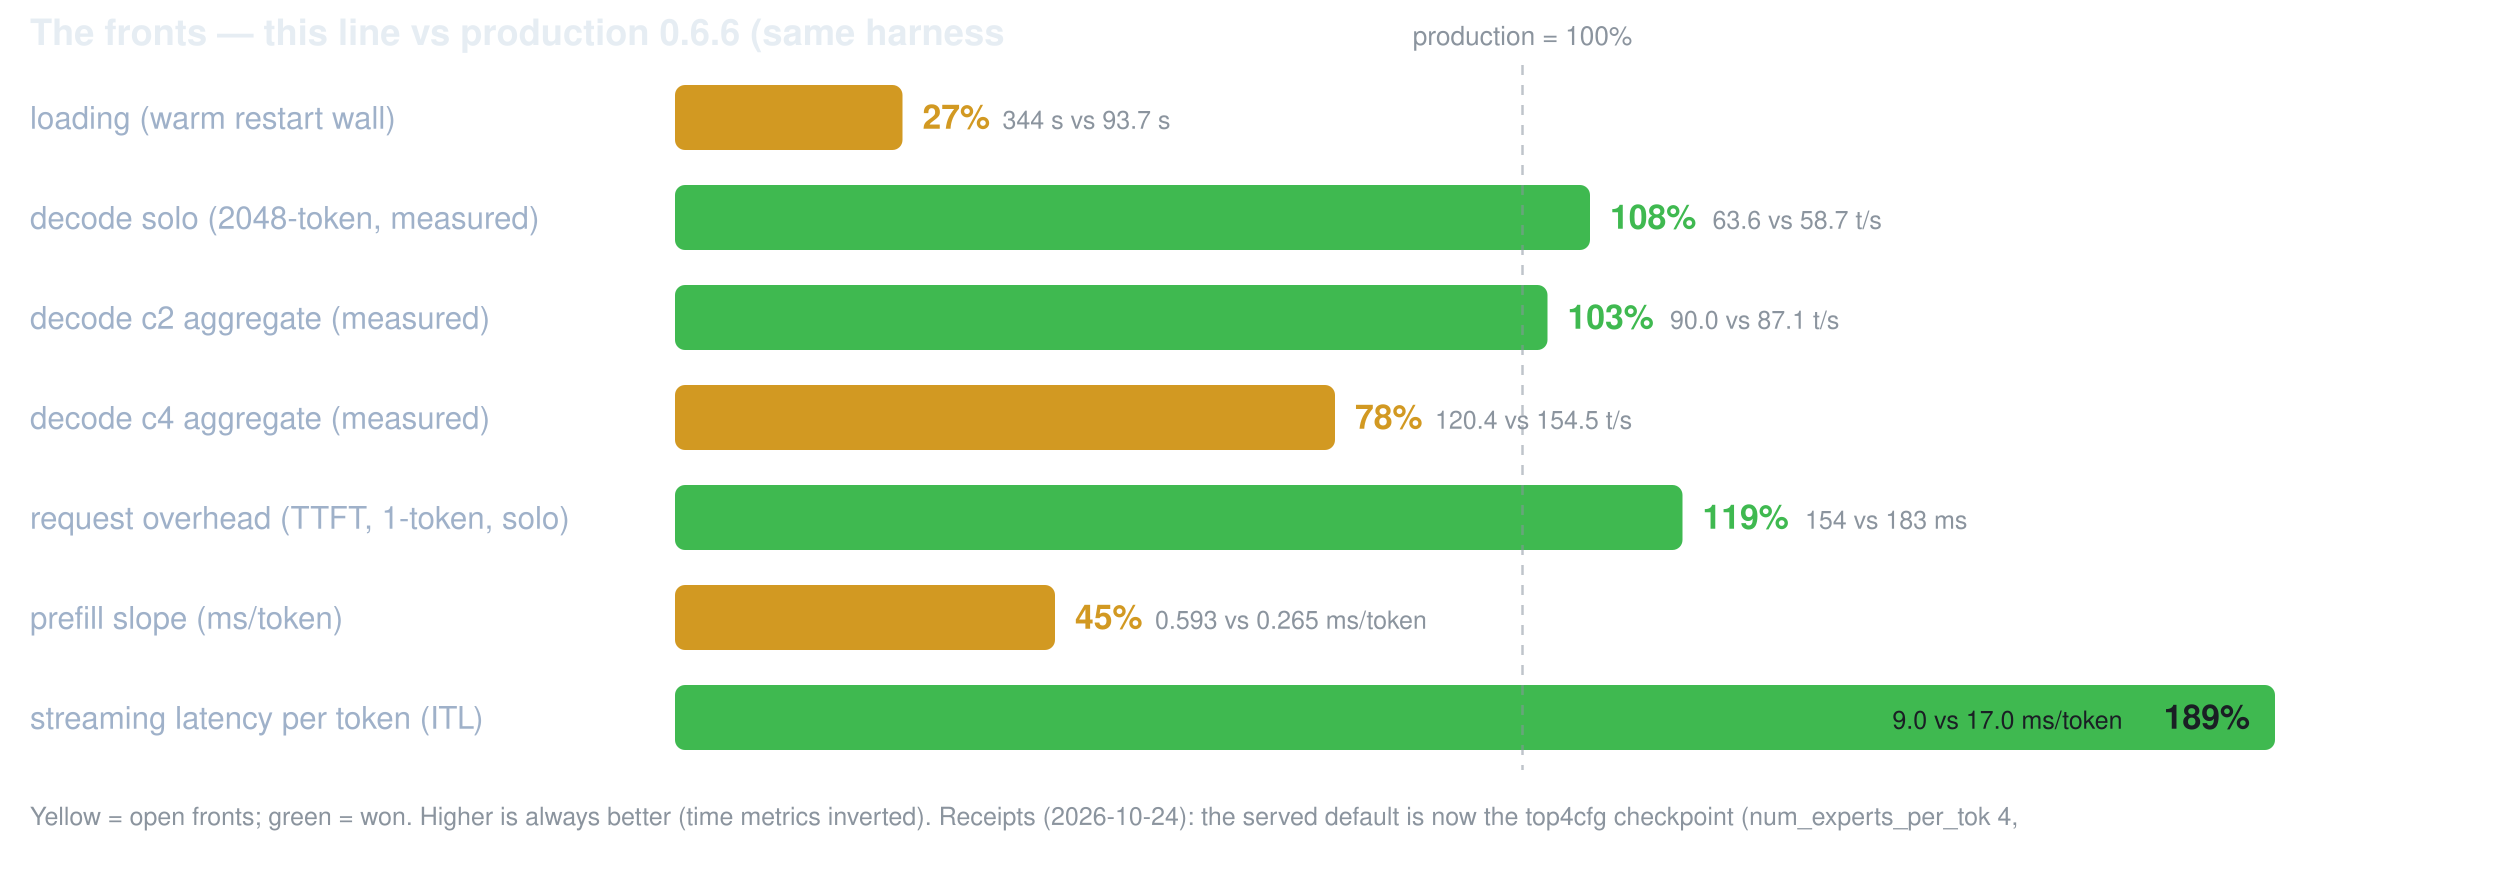
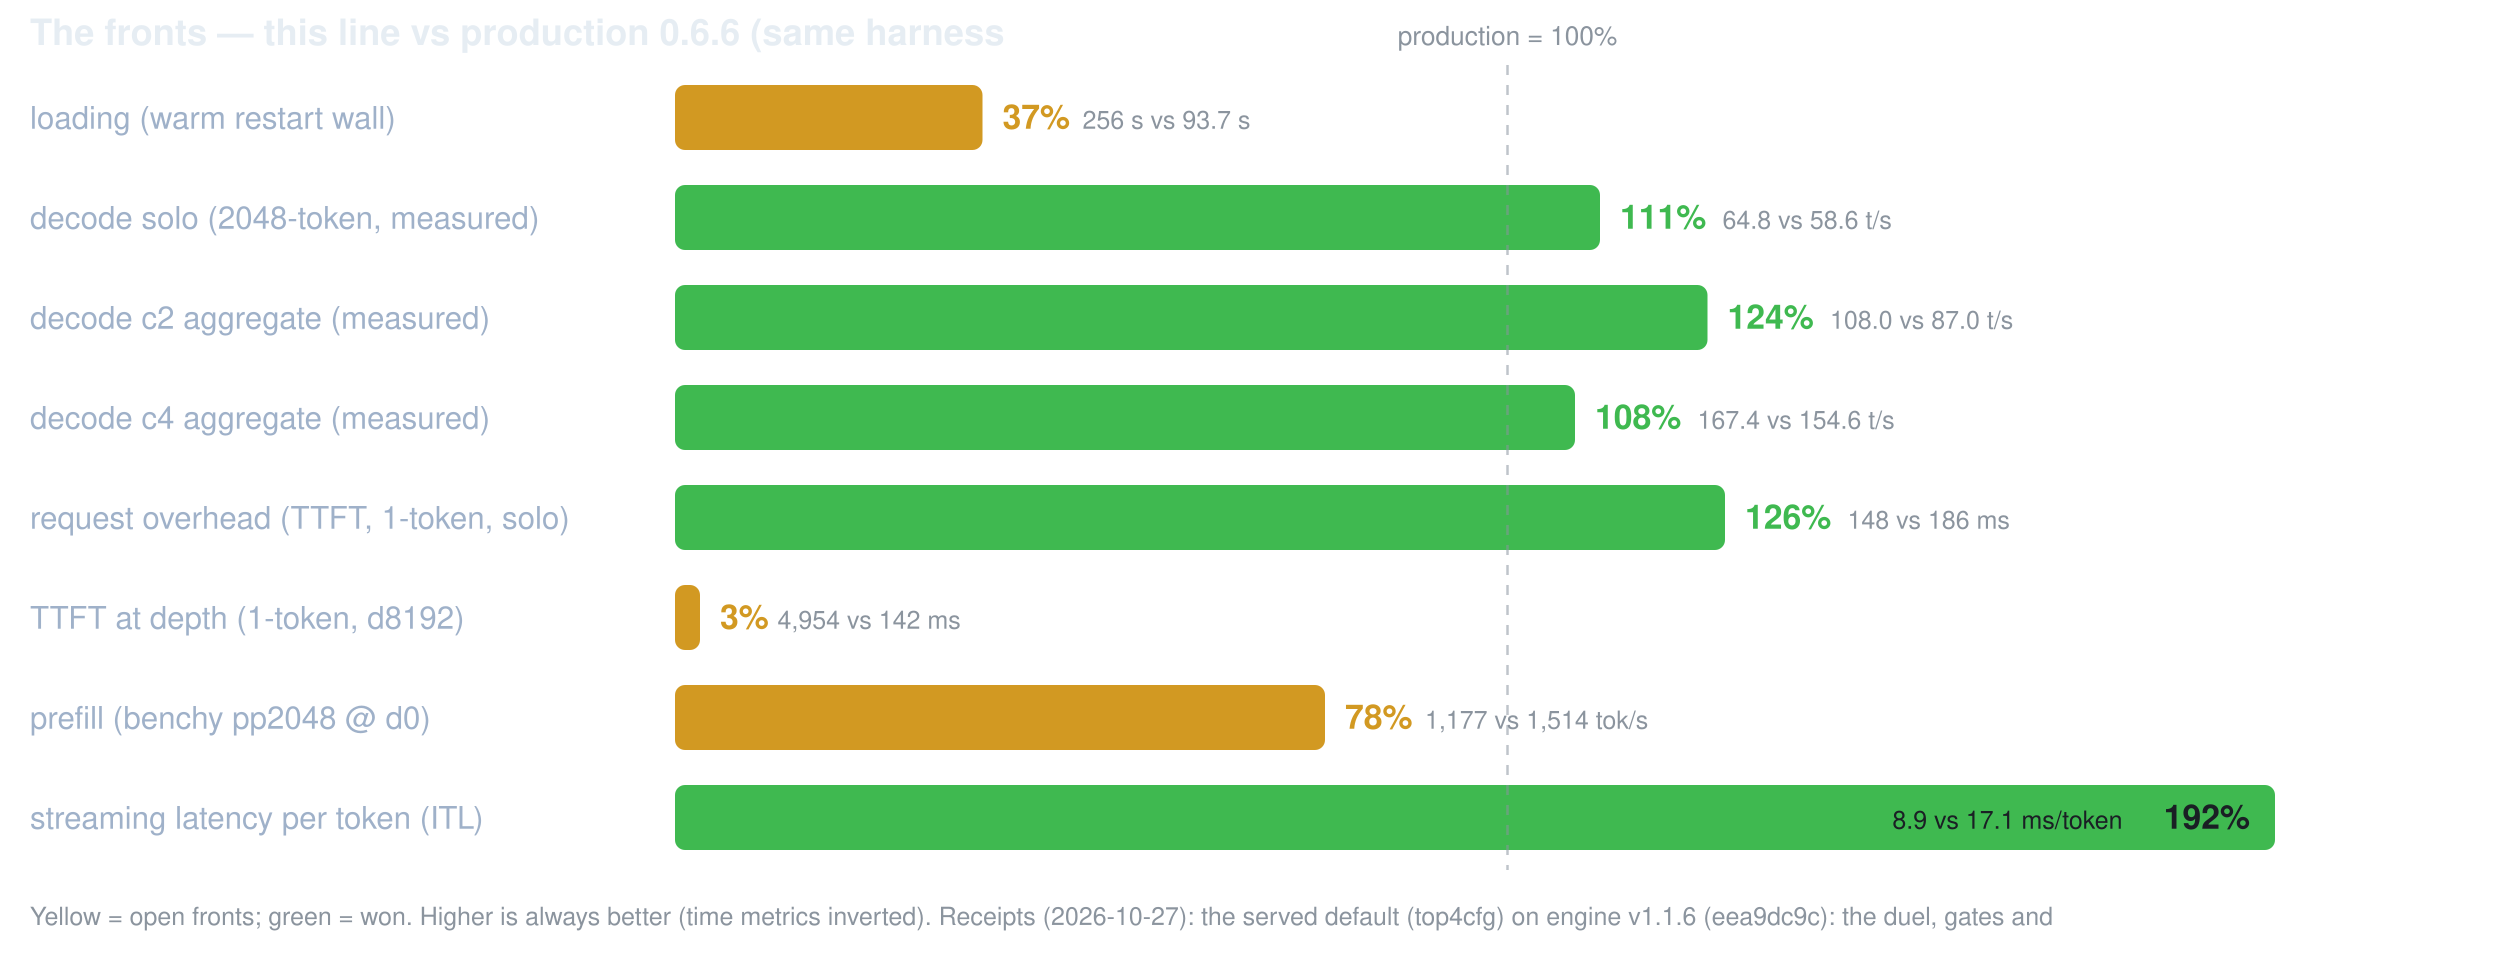
- <svg xmlns="http://www.w3.org/2000/svg" viewBox="0 0 1000 350" width="1000" height="350" font-family="ui-sans-serif, -apple-system, 'Segoe UI', Helvetica, Arial, sans-serif">
+ <svg xmlns="http://www.w3.org/2000/svg" viewBox="0 0 1000 390" width="1000" height="390" font-family="ui-sans-serif, -apple-system, 'Segoe UI', Helvetica, Arial, sans-serif">
  <text x="12" y="18" font-size="14.5" font-weight="700" fill="#e6edf3">The fronts — this line vs production 0.6.6 (same harness</text>
-   <text x="609" y="18" font-size="10.5" fill="#8b949e" text-anchor="middle">production = 100%</text>
+   <text x="603" y="18" font-size="10.5" fill="#8b949e" text-anchor="middle">production = 100%</text>
  <g>
    <text x="12" y="51.5" font-size="12.5" fill="#9fb1c9">loading (warm restart wall)</text>
-     <rect x="270" y="34" width="91" height="26" rx="4" fill="#d29922" />
-     <text x="369" y="51.5" font-size="13.5" font-weight="700" fill="#d29922">27%</text>
-     <text x="401" y="51.5" font-size="10" fill="#8b949e">344 s vs 93.7 s</text>
+     <rect x="270" y="34" width="123" height="26" rx="4" fill="#d29922" />
+     <text x="401" y="51.5" font-size="13.5" font-weight="700" fill="#d29922">37%</text>
+     <text x="433" y="51.5" font-size="10" fill="#8b949e">256 s vs 93.7 s</text>
    <text x="12" y="91.5" font-size="12.5" fill="#9fb1c9">decode solo (2048-token, measured)</text>
-     <rect x="270" y="74" width="366" height="26" rx="4" fill="#3fb950" />
-     <text x="644" y="91.5" font-size="13.5" font-weight="700" fill="#3fb950">108%</text>
-     <text x="685" y="91.5" font-size="10" fill="#8b949e">63.6 vs 58.7 t/s</text>
+     <rect x="270" y="74" width="370" height="26" rx="4" fill="#3fb950" />
+     <text x="648" y="91.5" font-size="13.5" font-weight="700" fill="#3fb950">111%</text>
+     <text x="689" y="91.5" font-size="10" fill="#8b949e">64.8 vs 58.6 t/s</text>
    <text x="12" y="131.5" font-size="12.5" fill="#9fb1c9">decode c2 aggregate (measured)</text>
-     <rect x="270" y="114" width="349" height="26" rx="4" fill="#3fb950" />
-     <text x="627" y="131.5" font-size="13.5" font-weight="700" fill="#3fb950">103%</text>
-     <text x="668" y="131.5" font-size="10" fill="#8b949e">90.0 vs 87.1 t/s</text>
+     <rect x="270" y="114" width="413" height="26" rx="4" fill="#3fb950" />
+     <text x="691" y="131.5" font-size="13.5" font-weight="700" fill="#3fb950">124%</text>
+     <text x="732" y="131.5" font-size="10" fill="#8b949e">108.0 vs 87.0 t/s</text>
    <text x="12" y="171.5" font-size="12.5" fill="#9fb1c9">decode c4 aggregate (measured)</text>
-     <rect x="270" y="154" width="264" height="26" rx="4" fill="#d29922" />
-     <text x="542" y="171.5" font-size="13.5" font-weight="700" fill="#d29922">78%</text>
-     <text x="574" y="171.5" font-size="10" fill="#8b949e">120.4 vs 154.5 t/s</text>
+     <rect x="270" y="154" width="360" height="26" rx="4" fill="#3fb950" />
+     <text x="638" y="171.5" font-size="13.5" font-weight="700" fill="#3fb950">108%</text>
+     <text x="679" y="171.5" font-size="10" fill="#8b949e">167.4 vs 154.6 t/s</text>
    <text x="12" y="211.5" font-size="12.5" fill="#9fb1c9">request overhead (TTFT, 1-token, solo)</text>
-     <rect x="270" y="194" width="403" height="26" rx="4" fill="#3fb950" />
-     <text x="681" y="211.5" font-size="13.5" font-weight="700" fill="#3fb950">119%</text>
-     <text x="722" y="211.5" font-size="10" fill="#8b949e">154 vs 183 ms</text>
-     <text x="12" y="251.5" font-size="12.5" fill="#9fb1c9">prefill slope (ms/token)</text>
-     <rect x="270" y="234" width="152" height="26" rx="4" fill="#d29922" />
-     <text x="430" y="251.5" font-size="13.5" font-weight="700" fill="#d29922">45%</text>
-     <text x="462" y="251.5" font-size="10" fill="#8b949e">0.593 vs 0.265 ms/token</text>
-     <text x="12" y="291.5" font-size="12.5" fill="#9fb1c9">streaming latency per token (ITL)</text>
-     <rect x="270" y="274" width="640" height="26" rx="4" fill="#3fb950" />
-     <text x="900" y="291.5" font-size="13.5" font-weight="700" fill="#1a1f24" text-anchor="end">189%</text>
-     <text x="849" y="291.5" font-size="10" fill="#1a1f24" text-anchor="end">9.0 vs 17.0 ms/token</text>
+     <rect x="270" y="194" width="420" height="26" rx="4" fill="#3fb950" />
+     <text x="698" y="211.5" font-size="13.5" font-weight="700" fill="#3fb950">126%</text>
+     <text x="739" y="211.5" font-size="10" fill="#8b949e">148 vs 186 ms</text>
+     <text x="12" y="251.5" font-size="12.5" fill="#9fb1c9">TTFT at depth (1-token, d8192)</text>
+     <rect x="270" y="234" width="10" height="26" rx="4" fill="#d29922" />
+     <text x="288" y="251.5" font-size="13.5" font-weight="700" fill="#d29922">3%</text>
+     <text x="311" y="251.5" font-size="10" fill="#8b949e">4,954 vs 142 ms</text>
+     <text x="12" y="291.5" font-size="12.5" fill="#9fb1c9">prefill (benchy pp2048 @ d0)</text>
+     <rect x="270" y="274" width="260" height="26" rx="4" fill="#d29922" />
+     <text x="538" y="291.5" font-size="13.5" font-weight="700" fill="#d29922">78%</text>
+     <text x="570" y="291.5" font-size="10" fill="#8b949e">1,177 vs 1,514 tok/s</text>
+     <text x="12" y="331.5" font-size="12.5" fill="#9fb1c9">streaming latency per token (ITL)</text>
+     <rect x="270" y="314" width="640" height="26" rx="4" fill="#3fb950" />
+     <text x="900" y="331.5" font-size="13.5" font-weight="700" fill="#1a1f24" text-anchor="end">192%</text>
+     <text x="849" y="331.5" font-size="10" fill="#1a1f24" text-anchor="end">8.9 vs 17.1 ms/token</text>
  </g>
-   <line x1="609" y1="26" x2="609" y2="308" stroke="#8b949e" stroke-opacity="0.55" stroke-dasharray="4 4" />
-   <text x="12" y="330" font-size="10" fill="#8b949e">Yellow = open fronts; green = won. Higher is always better (time metrics inverted). Receipts (2026-10-24): the served default is now the top4cfg checkpoint (num_experts_per_tok 4,</text>
+   <line x1="603" y1="26" x2="603" y2="348" stroke="#8b949e" stroke-opacity="0.55" stroke-dasharray="4 4" />
+   <text x="12" y="370" font-size="10" fill="#8b949e">Yellow = open fronts; green = won. Higher is always better (time metrics inverted). Receipts (2026-10-27): the served default (top4cfg) on engine v1.1.6 (eea9dc9c): the duel, gates and</text>
</svg>
